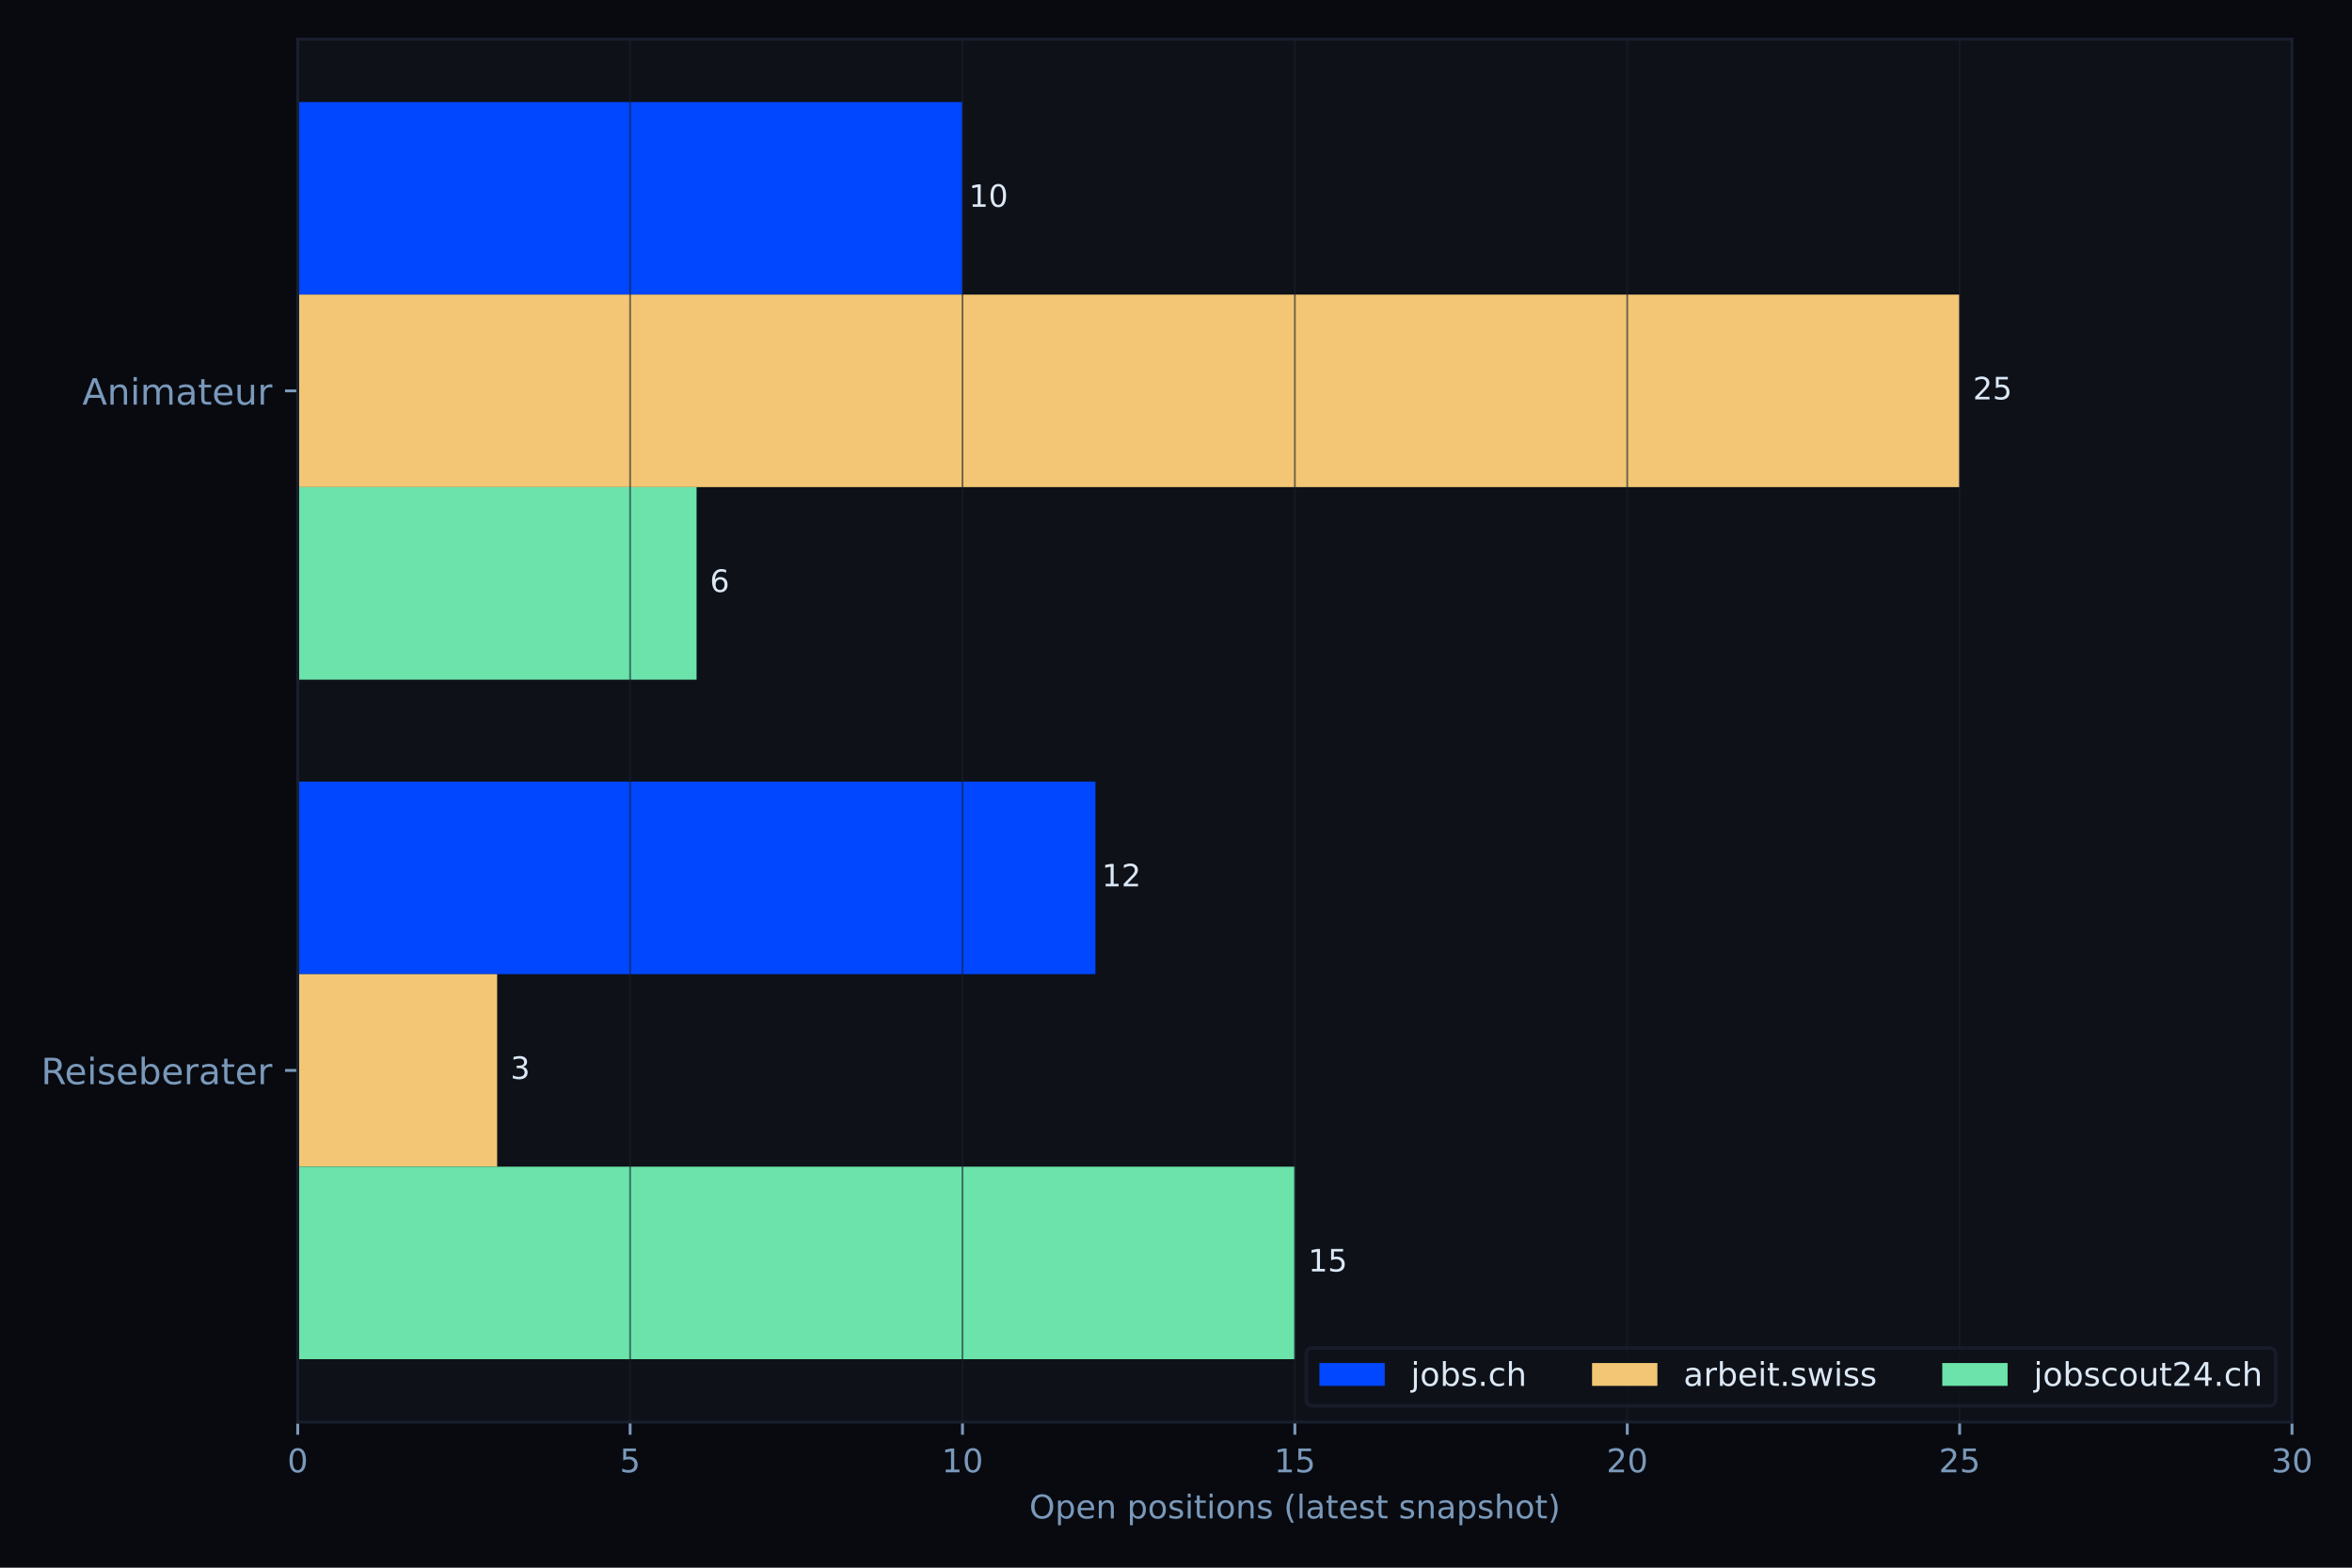
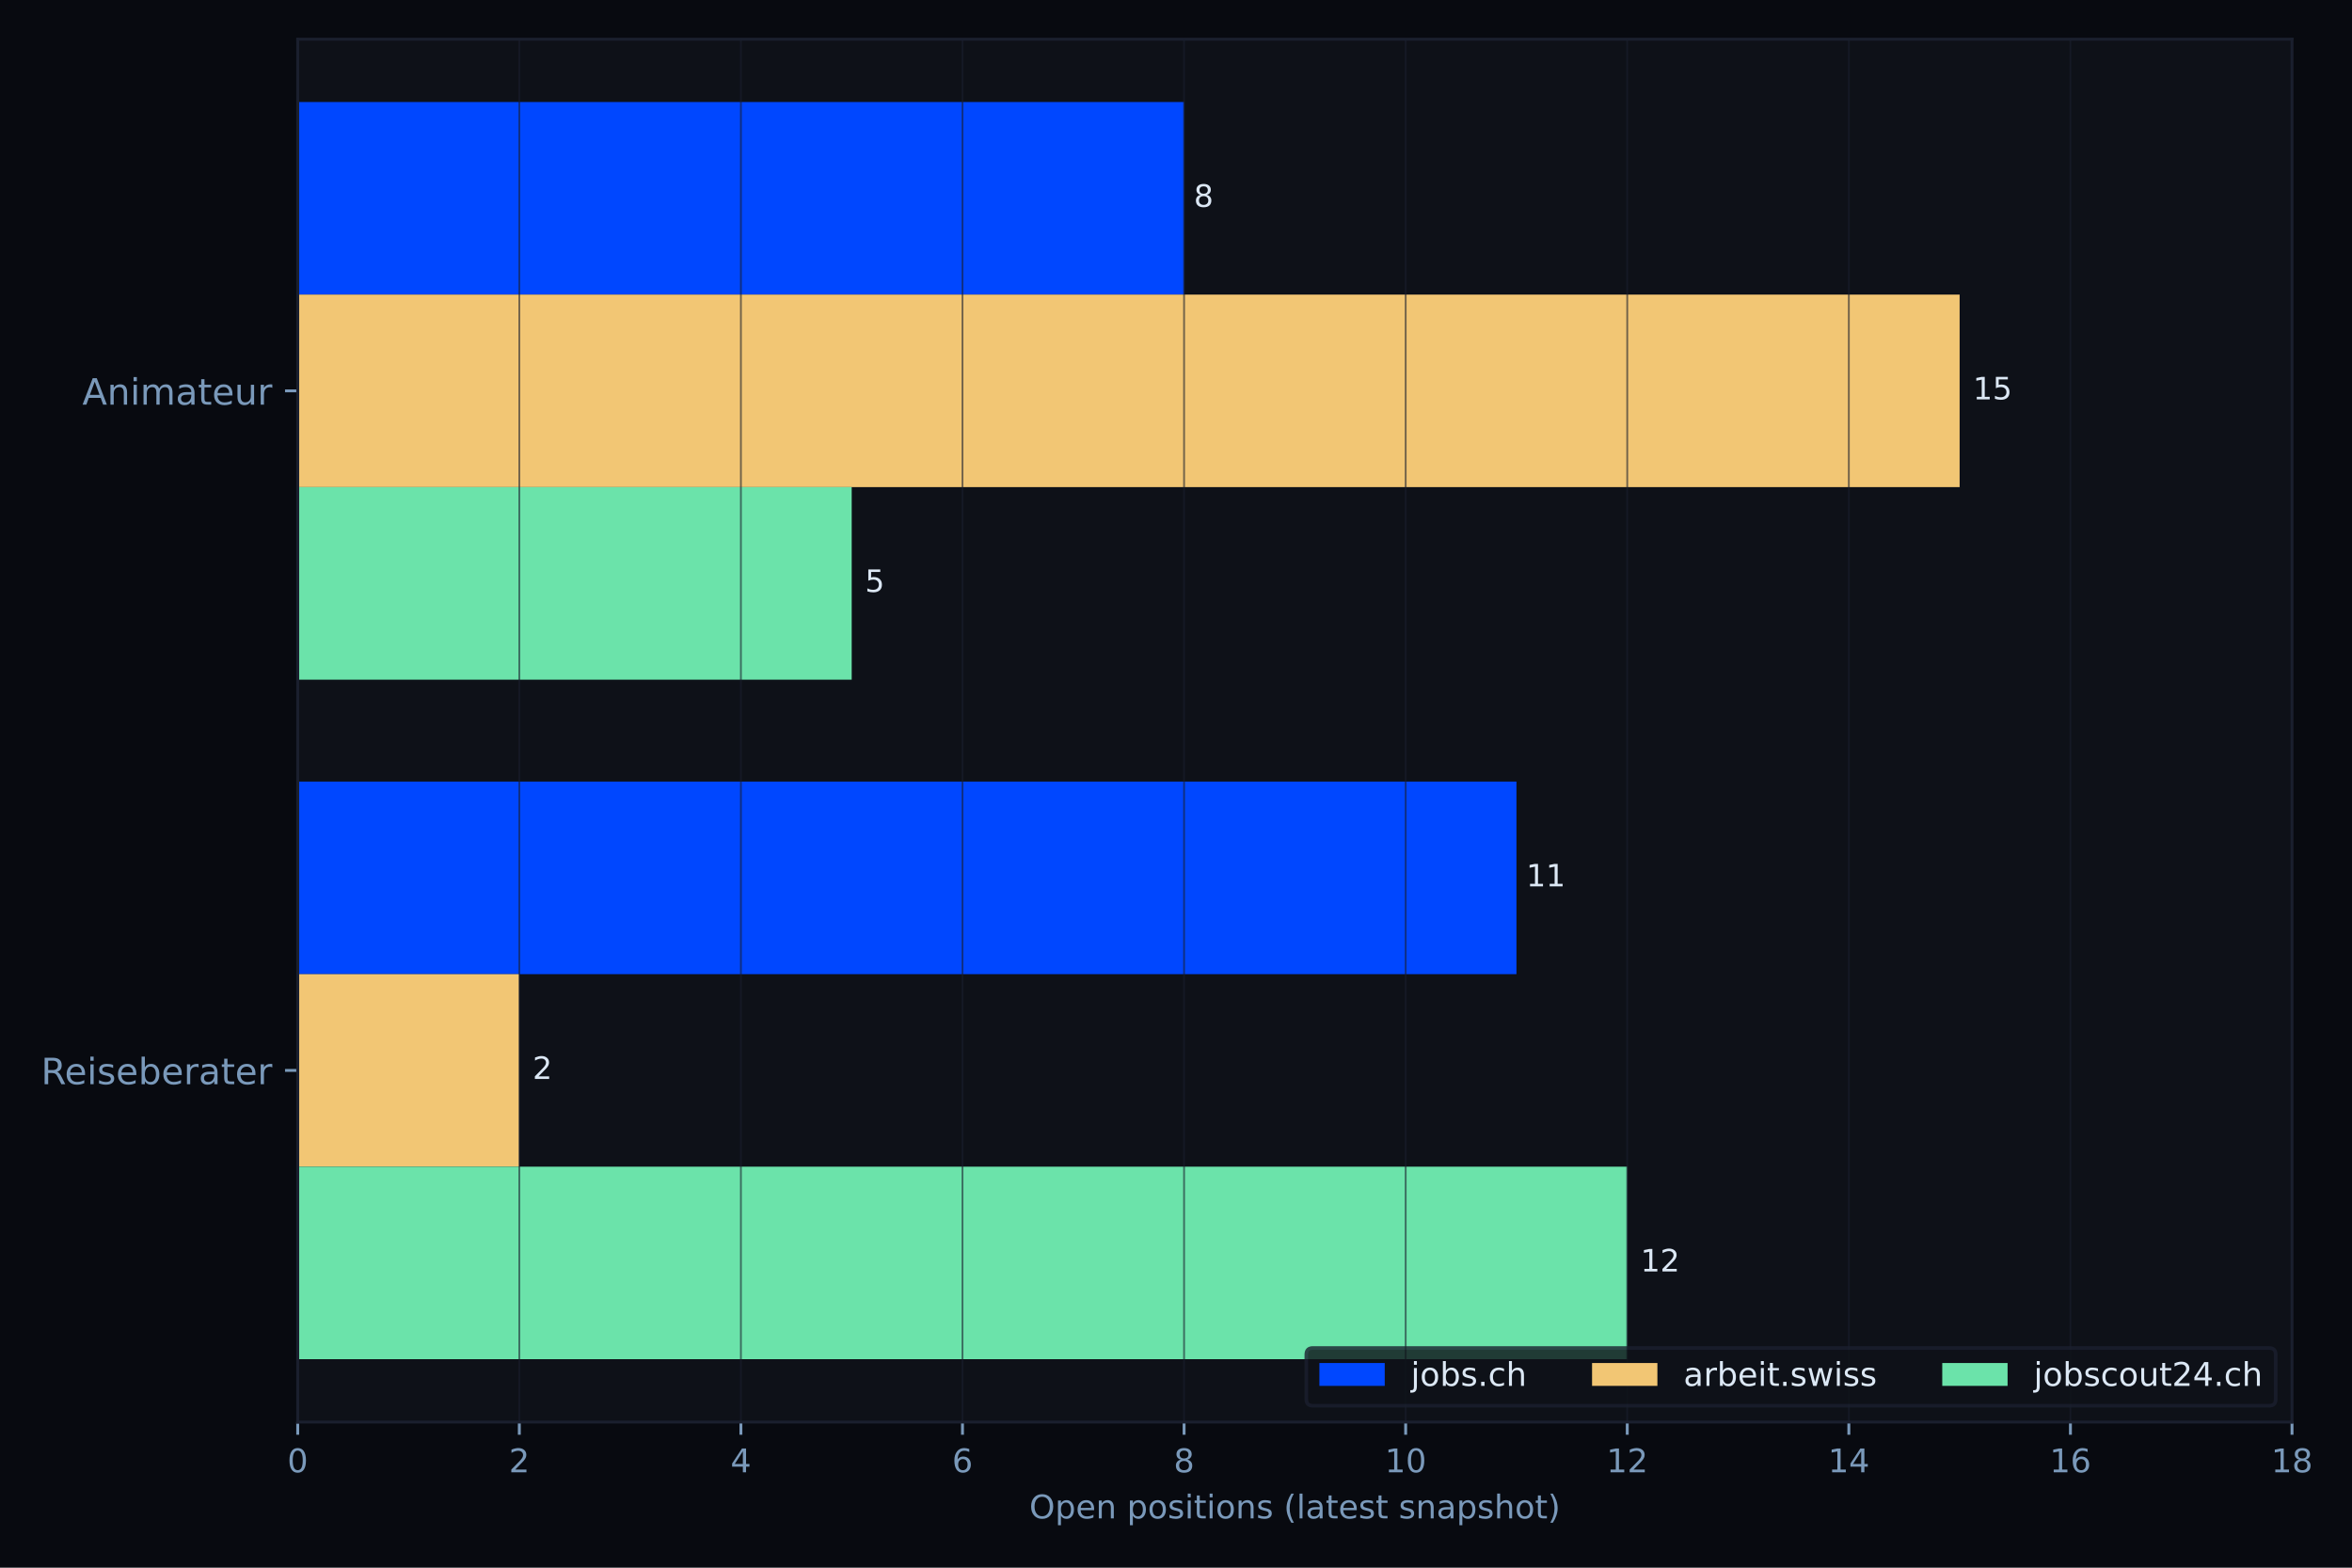
<svg xmlns="http://www.w3.org/2000/svg" xmlns:xlink="http://www.w3.org/1999/xlink" width="648pt" height="432pt" viewBox="0 0 648 432" version="1.1">
  <defs>
    <style type="text/css">*{stroke-linejoin: round; stroke-linecap: butt}</style>
  </defs>
  <g id="figure_1">
    <g id="patch_1">
      <path d="M 0 432  L 648 432  L 648 0  L 0 0  z " style="fill: #080a10" />
    </g>
    <g id="axes_1">
      <g id="patch_2">
        <path d="M 82.027 391.873  L 631.473 391.873  L 631.473 10.8  L 82.027 10.8  z " style="fill: #0e1118" />
      </g>
      <g id="patch_3">
-         <path d="M 82.027 28.121  L 265.176 28.121  L 265.176 81.178  L 82.027 81.178  z " clip-path="url(#pb9f14c1672)" style="fill: #0047ff" />
+         <path d="M 82.027 28.121  L 326.225 28.121  L 326.225 81.178  L 82.027 81.178  z " clip-path="url(#p570e43cddd)" style="fill: #0047ff" />
      </g>
      <g id="patch_4">
-         <path d="M 82.027 215.381  L 301.805 215.381  L 301.805 268.438  L 82.027 268.438  z " clip-path="url(#pb9f14c1672)" style="fill: #0047ff" />
+         <path d="M 82.027 215.381  L 417.799 215.381  L 417.799 268.438  L 82.027 268.438  z " clip-path="url(#p570e43cddd)" style="fill: #0047ff" />
      </g>
      <g id="patch_5">
-         <path d="M 82.027 81.178  L 539.898 81.178  L 539.898 134.235  L 82.027 134.235  z " clip-path="url(#pb9f14c1672)" style="fill: #f2c674" />
+         <path d="M 82.027 81.178  L 539.898 81.178  L 539.898 134.235  L 82.027 134.235  z " clip-path="url(#p570e43cddd)" style="fill: #f2c674" />
      </g>
      <g id="patch_6">
-         <path d="M 82.027 268.438  L 136.972 268.438  L 136.972 321.494  L 82.027 321.494  z " clip-path="url(#pb9f14c1672)" style="fill: #f2c674" />
+         <path d="M 82.027 268.438  L 143.077 268.438  L 143.077 321.494  L 82.027 321.494  z " clip-path="url(#p570e43cddd)" style="fill: #f2c674" />
      </g>
      <g id="patch_7">
-         <path d="M 82.027 134.235  L 191.916 134.235  L 191.916 187.292  L 82.027 187.292  z " clip-path="url(#pb9f14c1672)" style="fill: #6be3aa" />
+         <path d="M 82.027 134.235  L 234.651 134.235  L 234.651 187.292  L 82.027 187.292  z " clip-path="url(#p570e43cddd)" style="fill: #6be3aa" />
      </g>
      <g id="patch_8">
-         <path d="M 82.027 321.494  L 356.75 321.494  L 356.75 374.551  L 82.027 374.551  z " clip-path="url(#pb9f14c1672)" style="fill: #6be3aa" />
+         <path d="M 82.027 321.494  L 448.324 321.494  L 448.324 374.551  L 82.027 374.551  z " clip-path="url(#p570e43cddd)" style="fill: #6be3aa" />
      </g>
      <g id="matplotlib.axis_1">
        <g id="xtick_1">
          <g id="line2d_1">
-             <path d="M 82.027 391.873  L 82.027 10.8  " clip-path="url(#pb9f14c1672)" style="fill: none; stroke: #1a1f2e; stroke-opacity: 0.6; stroke-width: 0.5; stroke-linecap: square" />
+             <path d="M 82.027 391.873  L 82.027 10.8  " clip-path="url(#p570e43cddd)" style="fill: none; stroke: #1a1f2e; stroke-opacity: 0.6; stroke-width: 0.5; stroke-linecap: square" />
          </g>
          <g id="line2d_2">
            <defs>
              <path id="mff3be124f5" d="M 0 0  L 0 3.5  " style="stroke: #7a99ba; stroke-width: 0.8" />
            </defs>
            <g>
              <use xlink:href="#mff3be124f5" x="82.027" y="391.873" style="fill: #7a99ba; stroke: #7a99ba; stroke-width: 0.8" />
            </g>
          </g>
          <g id="text_1">
            <g style="fill: #7a99ba" transform="translate(79.16415 405.7113) scale(0.09 -0.09)">
              <defs>
                <path id="DejaVuSans-30" d="M 2034 4250  Q 1547 4250 1301 3770  Q 1056 3291 1056 2328  Q 1056 1369 1301 889  Q 1547 409 2034 409  Q 2525 409 2770 889  Q 3016 1369 3016 2328  Q 3016 3291 2770 3770  Q 2525 4250 2034 4250  z M 2034 4750  Q 2819 4750 3233 4129  Q 3647 3509 3647 2328  Q 3647 1150 3233 529  Q 2819 -91 2034 -91  Q 1250 -91 836 529  Q 422 1150 422 2328  Q 422 3509 836 4129  Q 1250 4750 2034 4750  z " transform="scale(0.015625)" />
              </defs>
              <use xlink:href="#DejaVuSans-30" />
            </g>
          </g>
        </g>
        <g id="xtick_2">
          <g id="line2d_3">
-             <path d="M 173.602 391.873  L 173.602 10.8  " clip-path="url(#pb9f14c1672)" style="fill: none; stroke: #1a1f2e; stroke-opacity: 0.6; stroke-width: 0.5; stroke-linecap: square" />
+             <path d="M 143.077 391.873  L 143.077 10.8  " clip-path="url(#p570e43cddd)" style="fill: none; stroke: #1a1f2e; stroke-opacity: 0.6; stroke-width: 0.5; stroke-linecap: square" />
          </g>
          <g id="line2d_4">
            <g>
-               <use xlink:href="#mff3be124f5" x="173.602" y="391.873" style="fill: #7a99ba; stroke: #7a99ba; stroke-width: 0.8" />
+               <use xlink:href="#mff3be124f5" x="143.077" y="391.873" style="fill: #7a99ba; stroke: #7a99ba; stroke-width: 0.8" />
            </g>
          </g>
          <g id="text_2">
-             <g style="fill: #7a99ba" transform="translate(170.7384 405.7113) scale(0.09 -0.09)">
-               <defs>
-                 <path id="DejaVuSans-35" d="M 691 4666  L 3169 4666  L 3169 4134  L 1269 4134  L 1269 2991  Q 1406 3038 1543 3061  Q 1681 3084 1819 3084  Q 2600 3084 3056 2656  Q 3513 2228 3513 1497  Q 3513 744 3044 326  Q 2575 -91 1722 -91  Q 1428 -91 1123 -41  Q 819 9 494 109  L 494 744  Q 775 591 1075 516  Q 1375 441 1709 441  Q 2250 441 2565 725  Q 2881 1009 2881 1497  Q 2881 1984 2565 2268  Q 2250 2553 1709 2553  Q 1456 2553 1204 2497  Q 953 2441 691 2322  L 691 4666  z " transform="scale(0.015625)" />
-               </defs>
-               <use xlink:href="#DejaVuSans-35" />
+             <g style="fill: #7a99ba" transform="translate(140.2136 405.7113) scale(0.09 -0.09)">
+               <defs>
+                 <path id="DejaVuSans-32" d="M 1228 531  L 3431 531  L 3431 0  L 469 0  L 469 531  Q 828 903 1448 1529  Q 2069 2156 2228 2338  Q 2531 2678 2651 2914  Q 2772 3150 2772 3378  Q 2772 3750 2511 3984  Q 2250 4219 1831 4219  Q 1534 4219 1204 4116  Q 875 4013 500 3803  L 500 4441  Q 881 4594 1212 4672  Q 1544 4750 1819 4750  Q 2544 4750 2975 4387  Q 3406 4025 3406 3419  Q 3406 3131 3298 2873  Q 3191 2616 2906 2266  Q 2828 2175 2409 1742  Q 1991 1309 1228 531  z " transform="scale(0.015625)" />
+               </defs>
+               <use xlink:href="#DejaVuSans-32" />
            </g>
          </g>
        </g>
        <g id="xtick_3">
          <g id="line2d_5">
-             <path d="M 265.176 391.873  L 265.176 10.8  " clip-path="url(#pb9f14c1672)" style="fill: none; stroke: #1a1f2e; stroke-opacity: 0.6; stroke-width: 0.5; stroke-linecap: square" />
+             <path d="M 204.126 391.873  L 204.126 10.8  " clip-path="url(#p570e43cddd)" style="fill: none; stroke: #1a1f2e; stroke-opacity: 0.6; stroke-width: 0.5; stroke-linecap: square" />
          </g>
          <g id="line2d_6">
            <g>
+               <use xlink:href="#mff3be124f5" x="204.126" y="391.873" style="fill: #7a99ba; stroke: #7a99ba; stroke-width: 0.8" />
+             </g>
+           </g>
+           <g id="text_3">
+             <g style="fill: #7a99ba" transform="translate(201.2631 405.7113) scale(0.09 -0.09)">
+               <defs>
+                 <path id="DejaVuSans-34" d="M 2419 4116  L 825 1625  L 2419 1625  L 2419 4116  z M 2253 4666  L 3047 4666  L 3047 1625  L 3713 1625  L 3713 1100  L 3047 1100  L 3047 0  L 2419 0  L 2419 1100  L 313 1100  L 313 1709  L 2253 4666  z " transform="scale(0.015625)" />
+               </defs>
+               <use xlink:href="#DejaVuSans-34" />
+             </g>
+           </g>
+         </g>
+         <g id="xtick_4">
+           <g id="line2d_7">
+             <path d="M 265.176 391.873  L 265.176 10.8  " clip-path="url(#p570e43cddd)" style="fill: none; stroke: #1a1f2e; stroke-opacity: 0.6; stroke-width: 0.5; stroke-linecap: square" />
+           </g>
+           <g id="line2d_8">
+             <g>
              <use xlink:href="#mff3be124f5" x="265.176" y="391.873" style="fill: #7a99ba; stroke: #7a99ba; stroke-width: 0.8" />
            </g>
          </g>
-           <g id="text_3">
-             <g style="fill: #7a99ba" transform="translate(259.4495 405.7113) scale(0.09 -0.09)">
+           <g id="text_4">
+             <g style="fill: #7a99ba" transform="translate(262.3126 405.7113) scale(0.09 -0.09)">
+               <defs>
+                 <path id="DejaVuSans-36" d="M 2113 2584  Q 1688 2584 1439 2293  Q 1191 2003 1191 1497  Q 1191 994 1439 701  Q 1688 409 2113 409  Q 2538 409 2786 701  Q 3034 994 3034 1497  Q 3034 2003 2786 2293  Q 2538 2584 2113 2584  z M 3366 4563  L 3366 3988  Q 3128 4100 2886 4159  Q 2644 4219 2406 4219  Q 1781 4219 1451 3797  Q 1122 3375 1075 2522  Q 1259 2794 1537 2939  Q 1816 3084 2150 3084  Q 2853 3084 3261 2657  Q 3669 2231 3669 1497  Q 3669 778 3244 343  Q 2819 -91 2113 -91  Q 1303 -91 875 529  Q 447 1150 447 2328  Q 447 3434 972 4092  Q 1497 4750 2381 4750  Q 2619 4750 2861 4703  Q 3103 4656 3366 4563  z " transform="scale(0.015625)" />
+               </defs>
+               <use xlink:href="#DejaVuSans-36" />
+             </g>
+           </g>
+         </g>
+         <g id="xtick_5">
+           <g id="line2d_9">
+             <path d="M 326.225 391.873  L 326.225 10.8  " clip-path="url(#p570e43cddd)" style="fill: none; stroke: #1a1f2e; stroke-opacity: 0.6; stroke-width: 0.5; stroke-linecap: square" />
+           </g>
+           <g id="line2d_10">
+             <g>
+               <use xlink:href="#mff3be124f5" x="326.225" y="391.873" style="fill: #7a99ba; stroke: #7a99ba; stroke-width: 0.8" />
+             </g>
+           </g>
+           <g id="text_5">
+             <g style="fill: #7a99ba" transform="translate(323.3621 405.7113) scale(0.09 -0.09)">
+               <defs>
+                 <path id="DejaVuSans-38" d="M 2034 2216  Q 1584 2216 1326 1975  Q 1069 1734 1069 1313  Q 1069 891 1326 650  Q 1584 409 2034 409  Q 2484 409 2743 651  Q 3003 894 3003 1313  Q 3003 1734 2745 1975  Q 2488 2216 2034 2216  z M 1403 2484  Q 997 2584 770 2862  Q 544 3141 544 3541  Q 544 4100 942 4425  Q 1341 4750 2034 4750  Q 2731 4750 3128 4425  Q 3525 4100 3525 3541  Q 3525 3141 3298 2862  Q 3072 2584 2669 2484  Q 3125 2378 3379 2068  Q 3634 1759 3634 1313  Q 3634 634 3220 271  Q 2806 -91 2034 -91  Q 1263 -91 848 271  Q 434 634 434 1313  Q 434 1759 690 2068  Q 947 2378 1403 2484  z M 1172 3481  Q 1172 3119 1398 2916  Q 1625 2713 2034 2713  Q 2441 2713 2670 2916  Q 2900 3119 2900 3481  Q 2900 3844 2670 4047  Q 2441 4250 2034 4250  Q 1625 4250 1398 4047  Q 1172 3844 1172 3481  z " transform="scale(0.015625)" />
+               </defs>
+               <use xlink:href="#DejaVuSans-38" />
+             </g>
+           </g>
+         </g>
+         <g id="xtick_6">
+           <g id="line2d_11">
+             <path d="M 387.275 391.873  L 387.275 10.8  " clip-path="url(#p570e43cddd)" style="fill: none; stroke: #1a1f2e; stroke-opacity: 0.6; stroke-width: 0.5; stroke-linecap: square" />
+           </g>
+           <g id="line2d_12">
+             <g>
+               <use xlink:href="#mff3be124f5" x="387.275" y="391.873" style="fill: #7a99ba; stroke: #7a99ba; stroke-width: 0.8" />
+             </g>
+           </g>
+           <g id="text_6">
+             <g style="fill: #7a99ba" transform="translate(381.5485 405.7113) scale(0.09 -0.09)">
              <defs>
                <path id="DejaVuSans-31" d="M 794 531  L 1825 531  L 1825 4091  L 703 3866  L 703 4441  L 1819 4666  L 2450 4666  L 2450 531  L 3481 531  L 3481 0  L 794 0  L 794 531  z " transform="scale(0.015625)" />
              </defs>
              <use xlink:href="#DejaVuSans-31" />
              <use xlink:href="#DejaVuSans-30" x="63.623" />
            </g>
          </g>
        </g>
-         <g id="xtick_4">
-           <g id="line2d_7">
-             <path d="M 356.75 391.873  L 356.75 10.8  " clip-path="url(#pb9f14c1672)" style="fill: none; stroke: #1a1f2e; stroke-opacity: 0.6; stroke-width: 0.5; stroke-linecap: square" />
-           </g>
-           <g id="line2d_8">
-             <g>
-               <use xlink:href="#mff3be124f5" x="356.75" y="391.873" style="fill: #7a99ba; stroke: #7a99ba; stroke-width: 0.8" />
-             </g>
-           </g>
-           <g id="text_4">
-             <g style="fill: #7a99ba" transform="translate(351.0238 405.7113) scale(0.09 -0.09)">
-               <use xlink:href="#DejaVuSans-31" />
-               <use xlink:href="#DejaVuSans-35" x="63.623" />
-             </g>
-           </g>
-         </g>
-         <g id="xtick_5">
-           <g id="line2d_9">
-             <path d="M 448.324 391.873  L 448.324 10.8  " clip-path="url(#pb9f14c1672)" style="fill: none; stroke: #1a1f2e; stroke-opacity: 0.6; stroke-width: 0.5; stroke-linecap: square" />
-           </g>
-           <g id="line2d_10">
-             <g>
-               <use xlink:href="#mff3be124f5" x="448.324" y="391.873" style="fill: #7a99ba; stroke: #7a99ba; stroke-width: 0.8" />
-             </g>
-           </g>
-           <g id="text_5">
-             <g style="fill: #7a99ba" transform="translate(442.598 405.7113) scale(0.09 -0.09)">
-               <defs>
-                 <path id="DejaVuSans-32" d="M 1228 531  L 3431 531  L 3431 0  L 469 0  L 469 531  Q 828 903 1448 1529  Q 2069 2156 2228 2338  Q 2531 2678 2651 2914  Q 2772 3150 2772 3378  Q 2772 3750 2511 3984  Q 2250 4219 1831 4219  Q 1534 4219 1204 4116  Q 875 4013 500 3803  L 500 4441  Q 881 4594 1212 4672  Q 1544 4750 1819 4750  Q 2544 4750 2975 4387  Q 3406 4025 3406 3419  Q 3406 3131 3298 2873  Q 3191 2616 2906 2266  Q 2828 2175 2409 1742  Q 1991 1309 1228 531  z " transform="scale(0.015625)" />
-               </defs>
-               <use xlink:href="#DejaVuSans-32" />
-               <use xlink:href="#DejaVuSans-30" x="63.623" />
-             </g>
-           </g>
-         </g>
-         <g id="xtick_6">
-           <g id="line2d_11">
-             <path d="M 539.898 391.873  L 539.898 10.8  " clip-path="url(#pb9f14c1672)" style="fill: none; stroke: #1a1f2e; stroke-opacity: 0.6; stroke-width: 0.5; stroke-linecap: square" />
-           </g>
-           <g id="line2d_12">
-             <g>
-               <use xlink:href="#mff3be124f5" x="539.898" y="391.873" style="fill: #7a99ba; stroke: #7a99ba; stroke-width: 0.8" />
-             </g>
-           </g>
-           <g id="text_6">
-             <g style="fill: #7a99ba" transform="translate(534.1722 405.7113) scale(0.09 -0.09)">
-               <use xlink:href="#DejaVuSans-32" />
-               <use xlink:href="#DejaVuSans-35" x="63.623" />
-             </g>
-           </g>
-         </g>
        <g id="xtick_7">
          <g id="line2d_13">
-             <path d="M 631.473 391.873  L 631.473 10.8  " clip-path="url(#pb9f14c1672)" style="fill: none; stroke: #1a1f2e; stroke-opacity: 0.6; stroke-width: 0.5; stroke-linecap: square" />
+             <path d="M 448.324 391.873  L 448.324 10.8  " clip-path="url(#p570e43cddd)" style="fill: none; stroke: #1a1f2e; stroke-opacity: 0.6; stroke-width: 0.5; stroke-linecap: square" />
          </g>
          <g id="line2d_14">
            <g>
+               <use xlink:href="#mff3be124f5" x="448.324" y="391.873" style="fill: #7a99ba; stroke: #7a99ba; stroke-width: 0.8" />
+             </g>
+           </g>
+           <g id="text_7">
+             <g style="fill: #7a99ba" transform="translate(442.598 405.7113) scale(0.09 -0.09)">
+               <use xlink:href="#DejaVuSans-31" />
+               <use xlink:href="#DejaVuSans-32" x="63.623" />
+             </g>
+           </g>
+         </g>
+         <g id="xtick_8">
+           <g id="line2d_15">
+             <path d="M 509.374 391.873  L 509.374 10.8  " clip-path="url(#p570e43cddd)" style="fill: none; stroke: #1a1f2e; stroke-opacity: 0.6; stroke-width: 0.5; stroke-linecap: square" />
+           </g>
+           <g id="line2d_16">
+             <g>
+               <use xlink:href="#mff3be124f5" x="509.374" y="391.873" style="fill: #7a99ba; stroke: #7a99ba; stroke-width: 0.8" />
+             </g>
+           </g>
+           <g id="text_8">
+             <g style="fill: #7a99ba" transform="translate(503.6475 405.7113) scale(0.09 -0.09)">
+               <use xlink:href="#DejaVuSans-31" />
+               <use xlink:href="#DejaVuSans-34" x="63.623" />
+             </g>
+           </g>
+         </g>
+         <g id="xtick_9">
+           <g id="line2d_17">
+             <path d="M 570.423 391.873  L 570.423 10.8  " clip-path="url(#p570e43cddd)" style="fill: none; stroke: #1a1f2e; stroke-opacity: 0.6; stroke-width: 0.5; stroke-linecap: square" />
+           </g>
+           <g id="line2d_18">
+             <g>
+               <use xlink:href="#mff3be124f5" x="570.423" y="391.873" style="fill: #7a99ba; stroke: #7a99ba; stroke-width: 0.8" />
+             </g>
+           </g>
+           <g id="text_9">
+             <g style="fill: #7a99ba" transform="translate(564.697 405.7113) scale(0.09 -0.09)">
+               <use xlink:href="#DejaVuSans-31" />
+               <use xlink:href="#DejaVuSans-36" x="63.623" />
+             </g>
+           </g>
+         </g>
+         <g id="xtick_10">
+           <g id="line2d_19">
+             <path d="M 631.473 391.873  L 631.473 10.8  " clip-path="url(#p570e43cddd)" style="fill: none; stroke: #1a1f2e; stroke-opacity: 0.6; stroke-width: 0.5; stroke-linecap: square" />
+           </g>
+           <g id="line2d_20">
+             <g>
              <use xlink:href="#mff3be124f5" x="631.473" y="391.873" style="fill: #7a99ba; stroke: #7a99ba; stroke-width: 0.8" />
            </g>
          </g>
-           <g id="text_7">
+           <g id="text_10">
            <g style="fill: #7a99ba" transform="translate(625.7465 405.7113) scale(0.09 -0.09)">
-               <defs>
-                 <path id="DejaVuSans-33" d="M 2597 2516  Q 3050 2419 3304 2112  Q 3559 1806 3559 1356  Q 3559 666 3084 287  Q 2609 -91 1734 -91  Q 1441 -91 1130 -33  Q 819 25 488 141  L 488 750  Q 750 597 1062 519  Q 1375 441 1716 441  Q 2309 441 2620 675  Q 2931 909 2931 1356  Q 2931 1769 2642 2001  Q 2353 2234 1838 2234  L 1294 2234  L 1294 2753  L 1863 2753  Q 2328 2753 2575 2939  Q 2822 3125 2822 3475  Q 2822 3834 2567 4026  Q 2313 4219 1838 4219  Q 1578 4219 1281 4162  Q 984 4106 628 3988  L 628 4550  Q 988 4650 1302 4700  Q 1616 4750 1894 4750  Q 2613 4750 3031 4423  Q 3450 4097 3450 3541  Q 3450 3153 3228 2886  Q 3006 2619 2597 2516  z " transform="scale(0.015625)" />
-               </defs>
-               <use xlink:href="#DejaVuSans-33" />
-               <use xlink:href="#DejaVuSans-30" x="63.623" />
-             </g>
-           </g>
-         </g>
-         <g id="text_8">
+               <use xlink:href="#DejaVuSans-31" />
+               <use xlink:href="#DejaVuSans-38" x="63.623" />
+             </g>
+           </g>
+         </g>
+         <g id="text_11">
          <g style="fill: #7a99ba" transform="translate(283.5863 418.4216) scale(0.09 -0.09)">
            <defs>
              <path id="DejaVuSans-4f" d="M 2522 4238  Q 1834 4238 1429 3725  Q 1025 3213 1025 2328  Q 1025 1447 1429 934  Q 1834 422 2522 422  Q 3209 422 3611 934  Q 4013 1447 4013 2328  Q 4013 3213 3611 3725  Q 3209 4238 2522 4238  z M 2522 4750  Q 3503 4750 4090 4092  Q 4678 3434 4678 2328  Q 4678 1225 4090 567  Q 3503 -91 2522 -91  Q 1538 -91 948 565  Q 359 1222 359 2328  Q 359 3434 948 4092  Q 1538 4750 2522 4750  z " transform="scale(0.015625)" />
              <path id="DejaVuSans-70" d="M 1159 525  L 1159 -1331  L 581 -1331  L 581 3500  L 1159 3500  L 1159 2969  Q 1341 3281 1617 3432  Q 1894 3584 2278 3584  Q 2916 3584 3314 3078  Q 3713 2572 3713 1747  Q 3713 922 3314 415  Q 2916 -91 2278 -91  Q 1894 -91 1617 61  Q 1341 213 1159 525  z M 3116 1747  Q 3116 2381 2855 2742  Q 2594 3103 2138 3103  Q 1681 3103 1420 2742  Q 1159 2381 1159 1747  Q 1159 1113 1420 752  Q 1681 391 2138 391  Q 2594 391 2855 752  Q 3116 1113 3116 1747  z " transform="scale(0.015625)" />
              <path id="DejaVuSans-65" d="M 3597 1894  L 3597 1613  L 953 1613  Q 991 1019 1311 708  Q 1631 397 2203 397  Q 2534 397 2845 478  Q 3156 559 3463 722  L 3463 178  Q 3153 47 2828 -22  Q 2503 -91 2169 -91  Q 1331 -91 842 396  Q 353 884 353 1716  Q 353 2575 817 3079  Q 1281 3584 2069 3584  Q 2775 3584 3186 3129  Q 3597 2675 3597 1894  z M 3022 2063  Q 3016 2534 2758 2815  Q 2500 3097 2075 3097  Q 1594 3097 1305 2825  Q 1016 2553 972 2059  L 3022 2063  z " transform="scale(0.015625)" />
              <path id="DejaVuSans-6e" d="M 3513 2113  L 3513 0  L 2938 0  L 2938 2094  Q 2938 2591 2744 2837  Q 2550 3084 2163 3084  Q 1697 3084 1428 2787  Q 1159 2491 1159 1978  L 1159 0  L 581 0  L 581 3500  L 1159 3500  L 1159 2956  Q 1366 3272 1645 3428  Q 1925 3584 2291 3584  Q 2894 3584 3203 3211  Q 3513 2838 3513 2113  z " transform="scale(0.015625)" />
              <path id="DejaVuSans-20" transform="scale(0.015625)" />
              <path id="DejaVuSans-6f" d="M 1959 3097  Q 1497 3097 1228 2736  Q 959 2375 959 1747  Q 959 1119 1226 758  Q 1494 397 1959 397  Q 2419 397 2687 759  Q 2956 1122 2956 1747  Q 2956 2369 2687 2733  Q 2419 3097 1959 3097  z M 1959 3584  Q 2709 3584 3137 3096  Q 3566 2609 3566 1747  Q 3566 888 3137 398  Q 2709 -91 1959 -91  Q 1206 -91 779 398  Q 353 888 353 1747  Q 353 2609 779 3096  Q 1206 3584 1959 3584  z " transform="scale(0.015625)" />
              <path id="DejaVuSans-73" d="M 2834 3397  L 2834 2853  Q 2591 2978 2328 3040  Q 2066 3103 1784 3103  Q 1356 3103 1142 2972  Q 928 2841 928 2578  Q 928 2378 1081 2264  Q 1234 2150 1697 2047  L 1894 2003  Q 2506 1872 2764 1633  Q 3022 1394 3022 966  Q 3022 478 2636 193  Q 2250 -91 1575 -91  Q 1294 -91 989 -36  Q 684 19 347 128  L 347 722  Q 666 556 975 473  Q 1284 391 1588 391  Q 1994 391 2212 530  Q 2431 669 2431 922  Q 2431 1156 2273 1281  Q 2116 1406 1581 1522  L 1381 1569  Q 847 1681 609 1914  Q 372 2147 372 2553  Q 372 3047 722 3315  Q 1072 3584 1716 3584  Q 2034 3584 2315 3537  Q 2597 3491 2834 3397  z " transform="scale(0.015625)" />
              <path id="DejaVuSans-69" d="M 603 3500  L 1178 3500  L 1178 0  L 603 0  L 603 3500  z M 603 4863  L 1178 4863  L 1178 4134  L 603 4134  L 603 4863  z " transform="scale(0.015625)" />
              <path id="DejaVuSans-74" d="M 1172 4494  L 1172 3500  L 2356 3500  L 2356 3053  L 1172 3053  L 1172 1153  Q 1172 725 1289 603  Q 1406 481 1766 481  L 2356 481  L 2356 0  L 1766 0  Q 1100 0 847 248  Q 594 497 594 1153  L 594 3053  L 172 3053  L 172 3500  L 594 3500  L 594 4494  L 1172 4494  z " transform="scale(0.015625)" />
              <path id="DejaVuSans-28" d="M 1984 4856  Q 1566 4138 1362 3434  Q 1159 2731 1159 2009  Q 1159 1288 1364 580  Q 1569 -128 1984 -844  L 1484 -844  Q 1016 -109 783 600  Q 550 1309 550 2009  Q 550 2706 781 3412  Q 1013 4119 1484 4856  L 1984 4856  z " transform="scale(0.015625)" />
              <path id="DejaVuSans-6c" d="M 603 4863  L 1178 4863  L 1178 0  L 603 0  L 603 4863  z " transform="scale(0.015625)" />
              <path id="DejaVuSans-61" d="M 2194 1759  Q 1497 1759 1228 1600  Q 959 1441 959 1056  Q 959 750 1161 570  Q 1363 391 1709 391  Q 2188 391 2477 730  Q 2766 1069 2766 1631  L 2766 1759  L 2194 1759  z M 3341 1997  L 3341 0  L 2766 0  L 2766 531  Q 2569 213 2275 61  Q 1981 -91 1556 -91  Q 1019 -91 701 211  Q 384 513 384 1019  Q 384 1609 779 1909  Q 1175 2209 1959 2209  L 2766 2209  L 2766 2266  Q 2766 2663 2505 2880  Q 2244 3097 1772 3097  Q 1472 3097 1187 3025  Q 903 2953 641 2809  L 641 3341  Q 956 3463 1253 3523  Q 1550 3584 1831 3584  Q 2591 3584 2966 3190  Q 3341 2797 3341 1997  z " transform="scale(0.015625)" />
              <path id="DejaVuSans-68" d="M 3513 2113  L 3513 0  L 2938 0  L 2938 2094  Q 2938 2591 2744 2837  Q 2550 3084 2163 3084  Q 1697 3084 1428 2787  Q 1159 2491 1159 1978  L 1159 0  L 581 0  L 581 4863  L 1159 4863  L 1159 2956  Q 1366 3272 1645 3428  Q 1925 3584 2291 3584  Q 2894 3584 3203 3211  Q 3513 2838 3513 2113  z " transform="scale(0.015625)" />
              <path id="DejaVuSans-29" d="M 513 4856  L 1013 4856  Q 1481 4119 1714 3412  Q 1947 2706 1947 2009  Q 1947 1309 1714 600  Q 1481 -109 1013 -844  L 513 -844  Q 928 -128 1133 580  Q 1338 1288 1338 2009  Q 1338 2731 1133 3434  Q 928 4138 513 4856  z " transform="scale(0.015625)" />
            </defs>
            <use xlink:href="#DejaVuSans-4f" />
            <use xlink:href="#DejaVuSans-70" x="78.711" />
            <use xlink:href="#DejaVuSans-65" x="142.188" />
            <use xlink:href="#DejaVuSans-6e" x="203.711" />
            <use xlink:href="#DejaVuSans-20" x="267.09" />
            <use xlink:href="#DejaVuSans-70" x="298.877" />
            <use xlink:href="#DejaVuSans-6f" x="362.354" />
            <use xlink:href="#DejaVuSans-73" x="423.535" />
            <use xlink:href="#DejaVuSans-69" x="475.635" />
            <use xlink:href="#DejaVuSans-74" x="503.418" />
            <use xlink:href="#DejaVuSans-69" x="542.627" />
            <use xlink:href="#DejaVuSans-6f" x="570.41" />
            <use xlink:href="#DejaVuSans-6e" x="631.592" />
            <use xlink:href="#DejaVuSans-73" x="694.971" />
            <use xlink:href="#DejaVuSans-20" x="747.07" />
            <use xlink:href="#DejaVuSans-28" x="778.857" />
            <use xlink:href="#DejaVuSans-6c" x="817.871" />
            <use xlink:href="#DejaVuSans-61" x="845.654" />
            <use xlink:href="#DejaVuSans-74" x="906.934" />
            <use xlink:href="#DejaVuSans-65" x="946.143" />
            <use xlink:href="#DejaVuSans-73" x="1007.666" />
            <use xlink:href="#DejaVuSans-74" x="1059.766" />
            <use xlink:href="#DejaVuSans-20" x="1098.975" />
            <use xlink:href="#DejaVuSans-73" x="1130.762" />
            <use xlink:href="#DejaVuSans-6e" x="1182.861" />
            <use xlink:href="#DejaVuSans-61" x="1246.24" />
            <use xlink:href="#DejaVuSans-70" x="1307.52" />
            <use xlink:href="#DejaVuSans-73" x="1370.996" />
            <use xlink:href="#DejaVuSans-68" x="1423.096" />
            <use xlink:href="#DejaVuSans-6f" x="1486.475" />
            <use xlink:href="#DejaVuSans-74" x="1547.656" />
            <use xlink:href="#DejaVuSans-29" x="1586.865" />
          </g>
        </g>
      </g>
      <g id="matplotlib.axis_2">
        <g id="ytick_1">
-           <g id="line2d_15">
+           <g id="line2d_21">
            <defs>
              <path id="mdf66c61492" d="M 0 0  L -3.5 0  " style="stroke: #7a99ba; stroke-width: 0.8" />
            </defs>
            <g>
              <use xlink:href="#mdf66c61492" x="82.027" y="107.707" style="fill: #7a99ba; stroke: #7a99ba; stroke-width: 0.8" />
            </g>
          </g>
-           <g id="text_9">
+           <g id="text_12">
            <g style="fill: #7a99ba" transform="translate(22.6804 111.5059) scale(0.1 -0.1)">
              <defs>
                <path id="DejaVuSans-41" d="M 2188 4044  L 1331 1722  L 3047 1722  L 2188 4044  z M 1831 4666  L 2547 4666  L 4325 0  L 3669 0  L 3244 1197  L 1141 1197  L 716 0  L 50 0  L 1831 4666  z " transform="scale(0.015625)" />
                <path id="DejaVuSans-6d" d="M 3328 2828  Q 3544 3216 3844 3400  Q 4144 3584 4550 3584  Q 5097 3584 5394 3201  Q 5691 2819 5691 2113  L 5691 0  L 5113 0  L 5113 2094  Q 5113 2597 4934 2840  Q 4756 3084 4391 3084  Q 3944 3084 3684 2787  Q 3425 2491 3425 1978  L 3425 0  L 2847 0  L 2847 2094  Q 2847 2600 2669 2842  Q 2491 3084 2119 3084  Q 1678 3084 1418 2786  Q 1159 2488 1159 1978  L 1159 0  L 581 0  L 581 3500  L 1159 3500  L 1159 2956  Q 1356 3278 1631 3431  Q 1906 3584 2284 3584  Q 2666 3584 2933 3390  Q 3200 3197 3328 2828  z " transform="scale(0.015625)" />
                <path id="DejaVuSans-75" d="M 544 1381  L 544 3500  L 1119 3500  L 1119 1403  Q 1119 906 1312 657  Q 1506 409 1894 409  Q 2359 409 2629 706  Q 2900 1003 2900 1516  L 2900 3500  L 3475 3500  L 3475 0  L 2900 0  L 2900 538  Q 2691 219 2414 64  Q 2138 -91 1772 -91  Q 1169 -91 856 284  Q 544 659 544 1381  z M 1991 3584  L 1991 3584  z " transform="scale(0.015625)" />
                <path id="DejaVuSans-72" d="M 2631 2963  Q 2534 3019 2420 3045  Q 2306 3072 2169 3072  Q 1681 3072 1420 2755  Q 1159 2438 1159 1844  L 1159 0  L 581 0  L 581 3500  L 1159 3500  L 1159 2956  Q 1341 3275 1631 3429  Q 1922 3584 2338 3584  Q 2397 3584 2469 3576  Q 2541 3569 2628 3553  L 2631 2963  z " transform="scale(0.015625)" />
              </defs>
              <use xlink:href="#DejaVuSans-41" />
              <use xlink:href="#DejaVuSans-6e" x="68.408" />
              <use xlink:href="#DejaVuSans-69" x="131.787" />
              <use xlink:href="#DejaVuSans-6d" x="159.57" />
              <use xlink:href="#DejaVuSans-61" x="256.982" />
              <use xlink:href="#DejaVuSans-74" x="318.262" />
              <use xlink:href="#DejaVuSans-65" x="357.471" />
              <use xlink:href="#DejaVuSans-75" x="418.994" />
              <use xlink:href="#DejaVuSans-72" x="482.373" />
            </g>
          </g>
        </g>
        <g id="ytick_2">
-           <g id="line2d_16">
+           <g id="line2d_22">
            <g>
              <use xlink:href="#mdf66c61492" x="82.027" y="294.966" style="fill: #7a99ba; stroke: #7a99ba; stroke-width: 0.8" />
            </g>
          </g>
-           <g id="text_10">
+           <g id="text_13">
            <g style="fill: #7a99ba" transform="translate(11.31009 298.7652) scale(0.1 -0.1)">
              <defs>
                <path id="DejaVuSans-52" d="M 2841 2188  Q 3044 2119 3236 1894  Q 3428 1669 3622 1275  L 4263 0  L 3584 0  L 2988 1197  Q 2756 1666 2539 1819  Q 2322 1972 1947 1972  L 1259 1972  L 1259 0  L 628 0  L 628 4666  L 2053 4666  Q 2853 4666 3247 4331  Q 3641 3997 3641 3322  Q 3641 2881 3436 2590  Q 3231 2300 2841 2188  z M 1259 4147  L 1259 2491  L 2053 2491  Q 2509 2491 2742 2702  Q 2975 2913 2975 3322  Q 2975 3731 2742 3939  Q 2509 4147 2053 4147  L 1259 4147  z " transform="scale(0.015625)" />
                <path id="DejaVuSans-62" d="M 3116 1747  Q 3116 2381 2855 2742  Q 2594 3103 2138 3103  Q 1681 3103 1420 2742  Q 1159 2381 1159 1747  Q 1159 1113 1420 752  Q 1681 391 2138 391  Q 2594 391 2855 752  Q 3116 1113 3116 1747  z M 1159 2969  Q 1341 3281 1617 3432  Q 1894 3584 2278 3584  Q 2916 3584 3314 3078  Q 3713 2572 3713 1747  Q 3713 922 3314 415  Q 2916 -91 2278 -91  Q 1894 -91 1617 61  Q 1341 213 1159 525  L 1159 0  L 581 0  L 581 4863  L 1159 4863  L 1159 2969  z " transform="scale(0.015625)" />
              </defs>
              <use xlink:href="#DejaVuSans-52" />
              <use xlink:href="#DejaVuSans-65" x="64.982" />
              <use xlink:href="#DejaVuSans-69" x="126.506" />
              <use xlink:href="#DejaVuSans-73" x="154.289" />
              <use xlink:href="#DejaVuSans-65" x="206.389" />
              <use xlink:href="#DejaVuSans-62" x="267.912" />
              <use xlink:href="#DejaVuSans-65" x="331.389" />
              <use xlink:href="#DejaVuSans-72" x="392.912" />
              <use xlink:href="#DejaVuSans-61" x="434.025" />
              <use xlink:href="#DejaVuSans-74" x="495.305" />
              <use xlink:href="#DejaVuSans-65" x="534.514" />
              <use xlink:href="#DejaVuSans-72" x="596.037" />
            </g>
          </g>
        </g>
      </g>
      <g id="patch_9">
        <path d="M 82.027 391.873  L 82.027 10.8  " style="fill: none; stroke: #1a1f2e; stroke-width: 0.8; stroke-linejoin: miter; stroke-linecap: square" />
      </g>
      <g id="patch_10">
        <path d="M 631.473 391.873  L 631.473 10.8  " style="fill: none; stroke: #1a1f2e; stroke-width: 0.8; stroke-linejoin: miter; stroke-linecap: square" />
      </g>
      <g id="patch_11">
        <path d="M 82.027 391.873  L 631.473 391.873  " style="fill: none; stroke: #1a1f2e; stroke-width: 0.8; stroke-linejoin: miter; stroke-linecap: square" />
      </g>
      <g id="patch_12">
        <path d="M 82.027 10.8  L 631.473 10.8  " style="fill: none; stroke: #1a1f2e; stroke-width: 0.8; stroke-linejoin: miter; stroke-linecap: square" />
      </g>
-       <g id="text_11">
-         <g style="fill: #dce8f5" transform="translate(266.934 56.99536) scale(0.085 -0.085)">
+       <g id="text_14">
+         <g style="fill: #dce8f5" transform="translate(328.9114 56.99536) scale(0.085 -0.085)">
+           <use xlink:href="#DejaVuSans-38" />
+         </g>
+       </g>
+       <g id="text_15">
+         <g style="fill: #dce8f5" transform="translate(420.4857 244.2547) scale(0.085 -0.085)">
          <use xlink:href="#DejaVuSans-31" />
-           <use xlink:href="#DejaVuSans-30" x="63.623" />
-         </g>
-       </g>
-       <g id="text_12">
-         <g style="fill: #dce8f5" transform="translate(303.5637 244.2547) scale(0.085 -0.085)">
+           <use xlink:href="#DejaVuSans-31" x="63.623" />
+         </g>
+       </g>
+       <g id="text_16">
+         <g style="fill: #dce8f5" transform="translate(543.5615 110.0522) scale(0.085 -0.085)">
+           <defs>
+             <path id="DejaVuSans-35" d="M 691 4666  L 3169 4666  L 3169 4134  L 1269 4134  L 1269 2991  Q 1406 3038 1543 3061  Q 1681 3084 1819 3084  Q 2600 3084 3056 2656  Q 3513 2228 3513 1497  Q 3513 744 3044 326  Q 2575 -91 1722 -91  Q 1428 -91 1123 -41  Q 819 9 494 109  L 494 744  Q 775 591 1075 516  Q 1375 441 1709 441  Q 2250 441 2565 725  Q 2881 1009 2881 1497  Q 2881 1984 2565 2268  Q 2250 2553 1709 2553  Q 1456 2553 1204 2497  Q 953 2441 691 2322  L 691 4666  z " transform="scale(0.015625)" />
+           </defs>
+           <use xlink:href="#DejaVuSans-31" />
+           <use xlink:href="#DejaVuSans-35" x="63.623" />
+         </g>
+       </g>
+       <g id="text_17">
+         <g style="fill: #dce8f5" transform="translate(146.7397 297.3115) scale(0.085 -0.085)">
+           <use xlink:href="#DejaVuSans-32" />
+         </g>
+       </g>
+       <g id="text_18">
+         <g style="fill: #dce8f5" transform="translate(238.314 163.109) scale(0.085 -0.085)">
+           <use xlink:href="#DejaVuSans-35" />
+         </g>
+       </g>
+       <g id="text_19">
+         <g style="fill: #dce8f5" transform="translate(451.9872 350.3683) scale(0.085 -0.085)">
          <use xlink:href="#DejaVuSans-31" />
          <use xlink:href="#DejaVuSans-32" x="63.623" />
-         </g>
-       </g>
-       <g id="text_13">
-         <g style="fill: #dce8f5" transform="translate(543.5615 110.0522) scale(0.085 -0.085)">
-           <use xlink:href="#DejaVuSans-32" />
-           <use xlink:href="#DejaVuSans-35" x="63.623" />
-         </g>
-       </g>
-       <g id="text_14">
-         <g style="fill: #dce8f5" transform="translate(140.6348 297.3115) scale(0.085 -0.085)">
-           <use xlink:href="#DejaVuSans-33" />
-         </g>
-       </g>
-       <g id="text_15">
-         <g style="fill: #dce8f5" transform="translate(195.5793 163.109) scale(0.085 -0.085)">
-           <defs>
-             <path id="DejaVuSans-36" d="M 2113 2584  Q 1688 2584 1439 2293  Q 1191 2003 1191 1497  Q 1191 994 1439 701  Q 1688 409 2113 409  Q 2538 409 2786 701  Q 3034 994 3034 1497  Q 3034 2003 2786 2293  Q 2538 2584 2113 2584  z M 3366 4563  L 3366 3988  Q 3128 4100 2886 4159  Q 2644 4219 2406 4219  Q 1781 4219 1451 3797  Q 1122 3375 1075 2522  Q 1259 2794 1537 2939  Q 1816 3084 2150 3084  Q 2853 3084 3261 2657  Q 3669 2231 3669 1497  Q 3669 778 3244 343  Q 2819 -91 2113 -91  Q 1303 -91 875 529  Q 447 1150 447 2328  Q 447 3434 972 4092  Q 1497 4750 2381 4750  Q 2619 4750 2861 4703  Q 3103 4656 3366 4563  z " transform="scale(0.015625)" />
-           </defs>
-           <use xlink:href="#DejaVuSans-36" />
-         </g>
-       </g>
-       <g id="text_16">
-         <g style="fill: #dce8f5" transform="translate(360.413 350.3683) scale(0.085 -0.085)">
-           <use xlink:href="#DejaVuSans-31" />
-           <use xlink:href="#DejaVuSans-35" x="63.623" />
        </g>
      </g>
      <g id="legend_1">
        <g id="patch_13">
          <path d="M 361.708 387.373  L 625.173 387.373  Q 626.973 387.373 626.973 385.573  L 626.973 373.262  Q 626.973 371.462 625.173 371.462  L 361.708 371.462  Q 359.908 371.462 359.908 373.262  L 359.908 385.573  Q 359.908 387.373 361.708 387.373  z " style="fill: #0e1118; opacity: 0.8; stroke: #1a1f2e; stroke-linejoin: miter" />
        </g>
        <g id="patch_14">
          <path d="M 363.508 381.901  L 381.508 381.901  L 381.508 375.601  L 363.508 375.601  z " style="fill: #0047ff" />
        </g>
-         <g id="text_17">
+         <g id="text_20">
          <g style="fill: #dce8f5" transform="translate(388.7076 381.901) scale(0.09 -0.09)">
            <defs>
              <path id="DejaVuSans-6a" d="M 603 3500  L 1178 3500  L 1178 -63  Q 1178 -731 923 -1031  Q 669 -1331 103 -1331  L -116 -1331  L -116 -844  L 38 -844  Q 366 -844 484 -692  Q 603 -541 603 -63  L 603 3500  z M 603 4863  L 1178 4863  L 1178 4134  L 603 4134  L 603 4863  z " transform="scale(0.015625)" />
              <path id="DejaVuSans-2e" d="M 684 794  L 1344 794  L 1344 0  L 684 0  L 684 794  z " transform="scale(0.015625)" />
              <path id="DejaVuSans-63" d="M 3122 3366  L 3122 2828  Q 2878 2963 2633 3030  Q 2388 3097 2138 3097  Q 1578 3097 1268 2742  Q 959 2388 959 1747  Q 959 1106 1268 751  Q 1578 397 2138 397  Q 2388 397 2633 464  Q 2878 531 3122 666  L 3122 134  Q 2881 22 2623 -34  Q 2366 -91 2075 -91  Q 1284 -91 818 406  Q 353 903 353 1747  Q 353 2603 823 3093  Q 1294 3584 2113 3584  Q 2378 3584 2631 3529  Q 2884 3475 3122 3366  z " transform="scale(0.015625)" />
            </defs>
            <use xlink:href="#DejaVuSans-6a" />
            <use xlink:href="#DejaVuSans-6f" x="27.783" />
            <use xlink:href="#DejaVuSans-62" x="88.965" />
            <use xlink:href="#DejaVuSans-73" x="152.441" />
            <use xlink:href="#DejaVuSans-2e" x="204.541" />
            <use xlink:href="#DejaVuSans-63" x="236.328" />
            <use xlink:href="#DejaVuSans-68" x="291.309" />
          </g>
        </g>
        <g id="patch_15">
          <path d="M 438.629 381.901  L 456.629 381.901  L 456.629 375.601  L 438.629 375.601  z " style="fill: #f2c674" />
        </g>
-         <g id="text_18">
+         <g id="text_21">
          <g style="fill: #dce8f5" transform="translate(463.8294 381.901) scale(0.09 -0.09)">
            <defs>
              <path id="DejaVuSans-77" d="M 269 3500  L 844 3500  L 1563 769  L 2278 3500  L 2956 3500  L 3675 769  L 4391 3500  L 4966 3500  L 4050 0  L 3372 0  L 2619 2869  L 1863 0  L 1184 0  L 269 3500  z " transform="scale(0.015625)" />
            </defs>
            <use xlink:href="#DejaVuSans-61" />
            <use xlink:href="#DejaVuSans-72" x="61.279" />
            <use xlink:href="#DejaVuSans-62" x="102.393" />
            <use xlink:href="#DejaVuSans-65" x="165.869" />
            <use xlink:href="#DejaVuSans-69" x="227.393" />
            <use xlink:href="#DejaVuSans-74" x="255.176" />
            <use xlink:href="#DejaVuSans-2e" x="294.385" />
            <use xlink:href="#DejaVuSans-73" x="326.172" />
            <use xlink:href="#DejaVuSans-77" x="378.271" />
            <use xlink:href="#DejaVuSans-69" x="460.059" />
            <use xlink:href="#DejaVuSans-73" x="487.842" />
            <use xlink:href="#DejaVuSans-73" x="539.941" />
          </g>
        </g>
        <g id="patch_16">
          <path d="M 535.111 381.901  L 553.111 381.901  L 553.111 375.601  L 535.111 375.601  z " style="fill: #6be3aa" />
        </g>
-         <g id="text_19">
+         <g id="text_22">
          <g style="fill: #dce8f5" transform="translate(560.3109 381.901) scale(0.09 -0.09)">
-             <defs>
-               <path id="DejaVuSans-34" d="M 2419 4116  L 825 1625  L 2419 1625  L 2419 4116  z M 2253 4666  L 3047 4666  L 3047 1625  L 3713 1625  L 3713 1100  L 3047 1100  L 3047 0  L 2419 0  L 2419 1100  L 313 1100  L 313 1709  L 2253 4666  z " transform="scale(0.015625)" />
-             </defs>
            <use xlink:href="#DejaVuSans-6a" />
            <use xlink:href="#DejaVuSans-6f" x="27.783" />
            <use xlink:href="#DejaVuSans-62" x="88.965" />
            <use xlink:href="#DejaVuSans-73" x="152.441" />
            <use xlink:href="#DejaVuSans-63" x="204.541" />
            <use xlink:href="#DejaVuSans-6f" x="259.521" />
            <use xlink:href="#DejaVuSans-75" x="320.703" />
            <use xlink:href="#DejaVuSans-74" x="384.082" />
            <use xlink:href="#DejaVuSans-32" x="423.291" />
            <use xlink:href="#DejaVuSans-34" x="486.914" />
            <use xlink:href="#DejaVuSans-2e" x="550.537" />
            <use xlink:href="#DejaVuSans-63" x="582.324" />
            <use xlink:href="#DejaVuSans-68" x="637.305" />
          </g>
        </g>
      </g>
    </g>
  </g>
  <defs>
-     <clipPath id="pb9f14c1672">
+     <clipPath id="p570e43cddd">
      <rect x="82.027" y="10.8" width="549.445" height="381.073" />
    </clipPath>
  </defs>
</svg>
